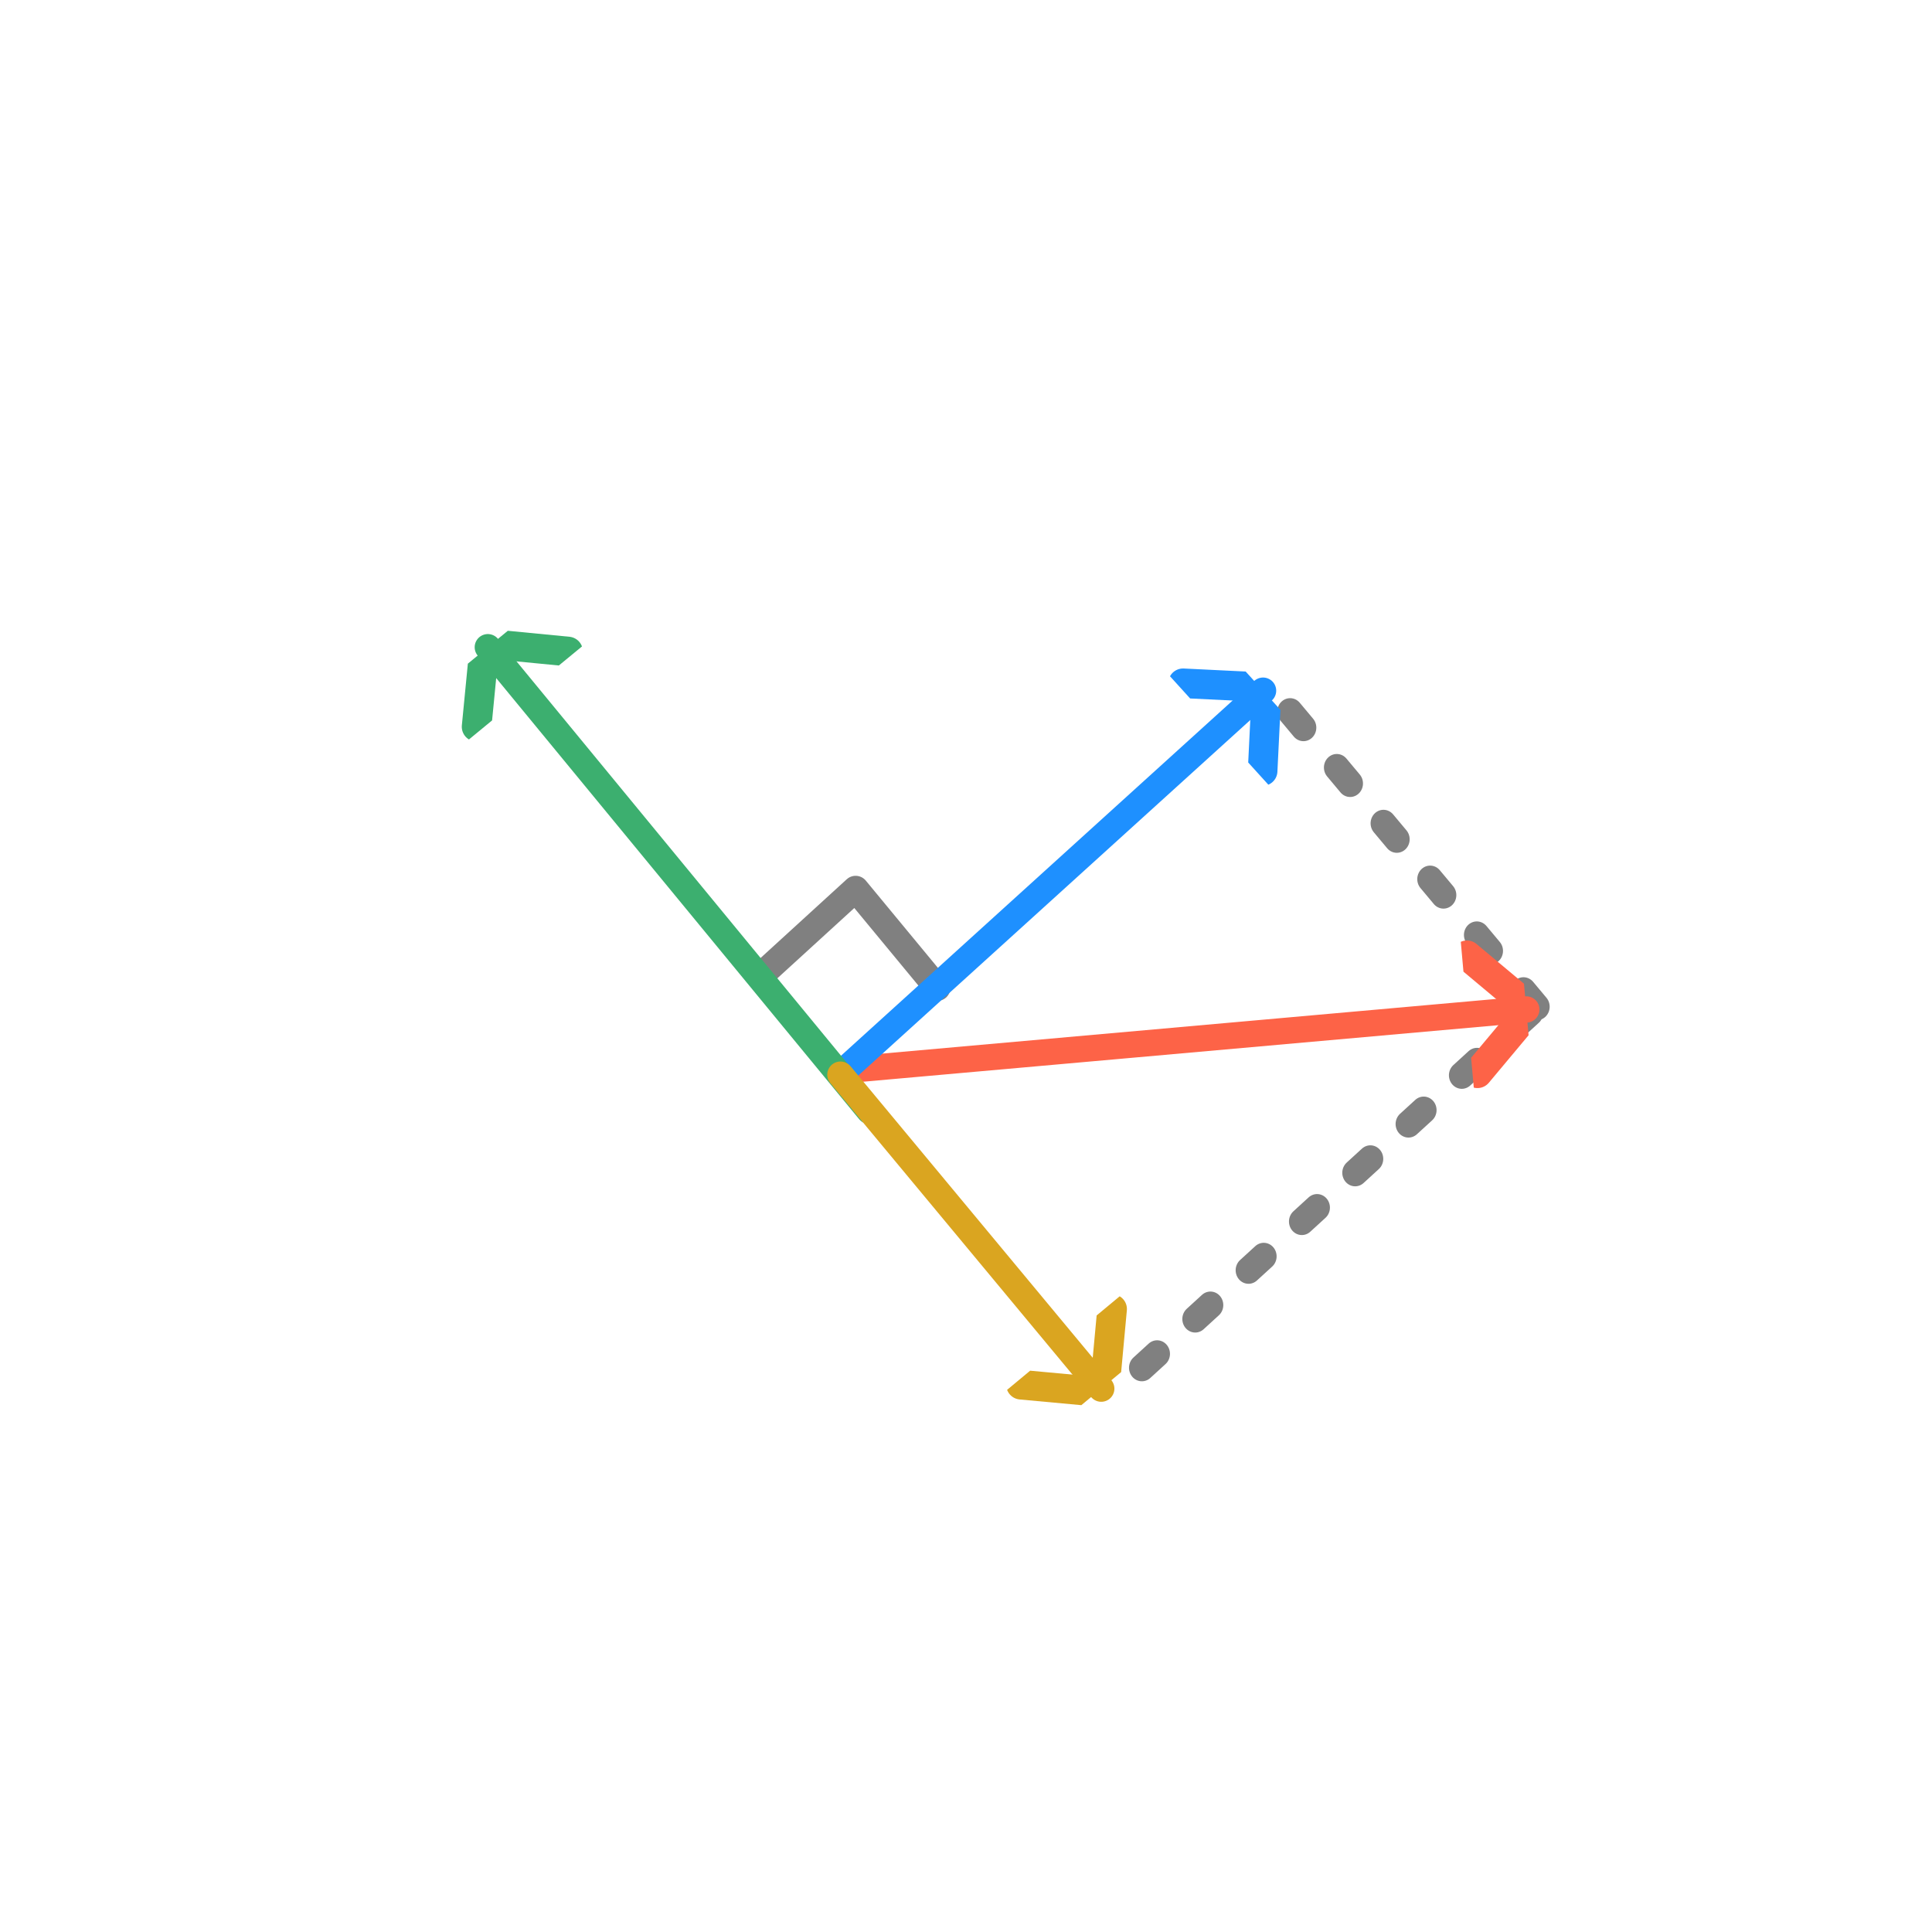
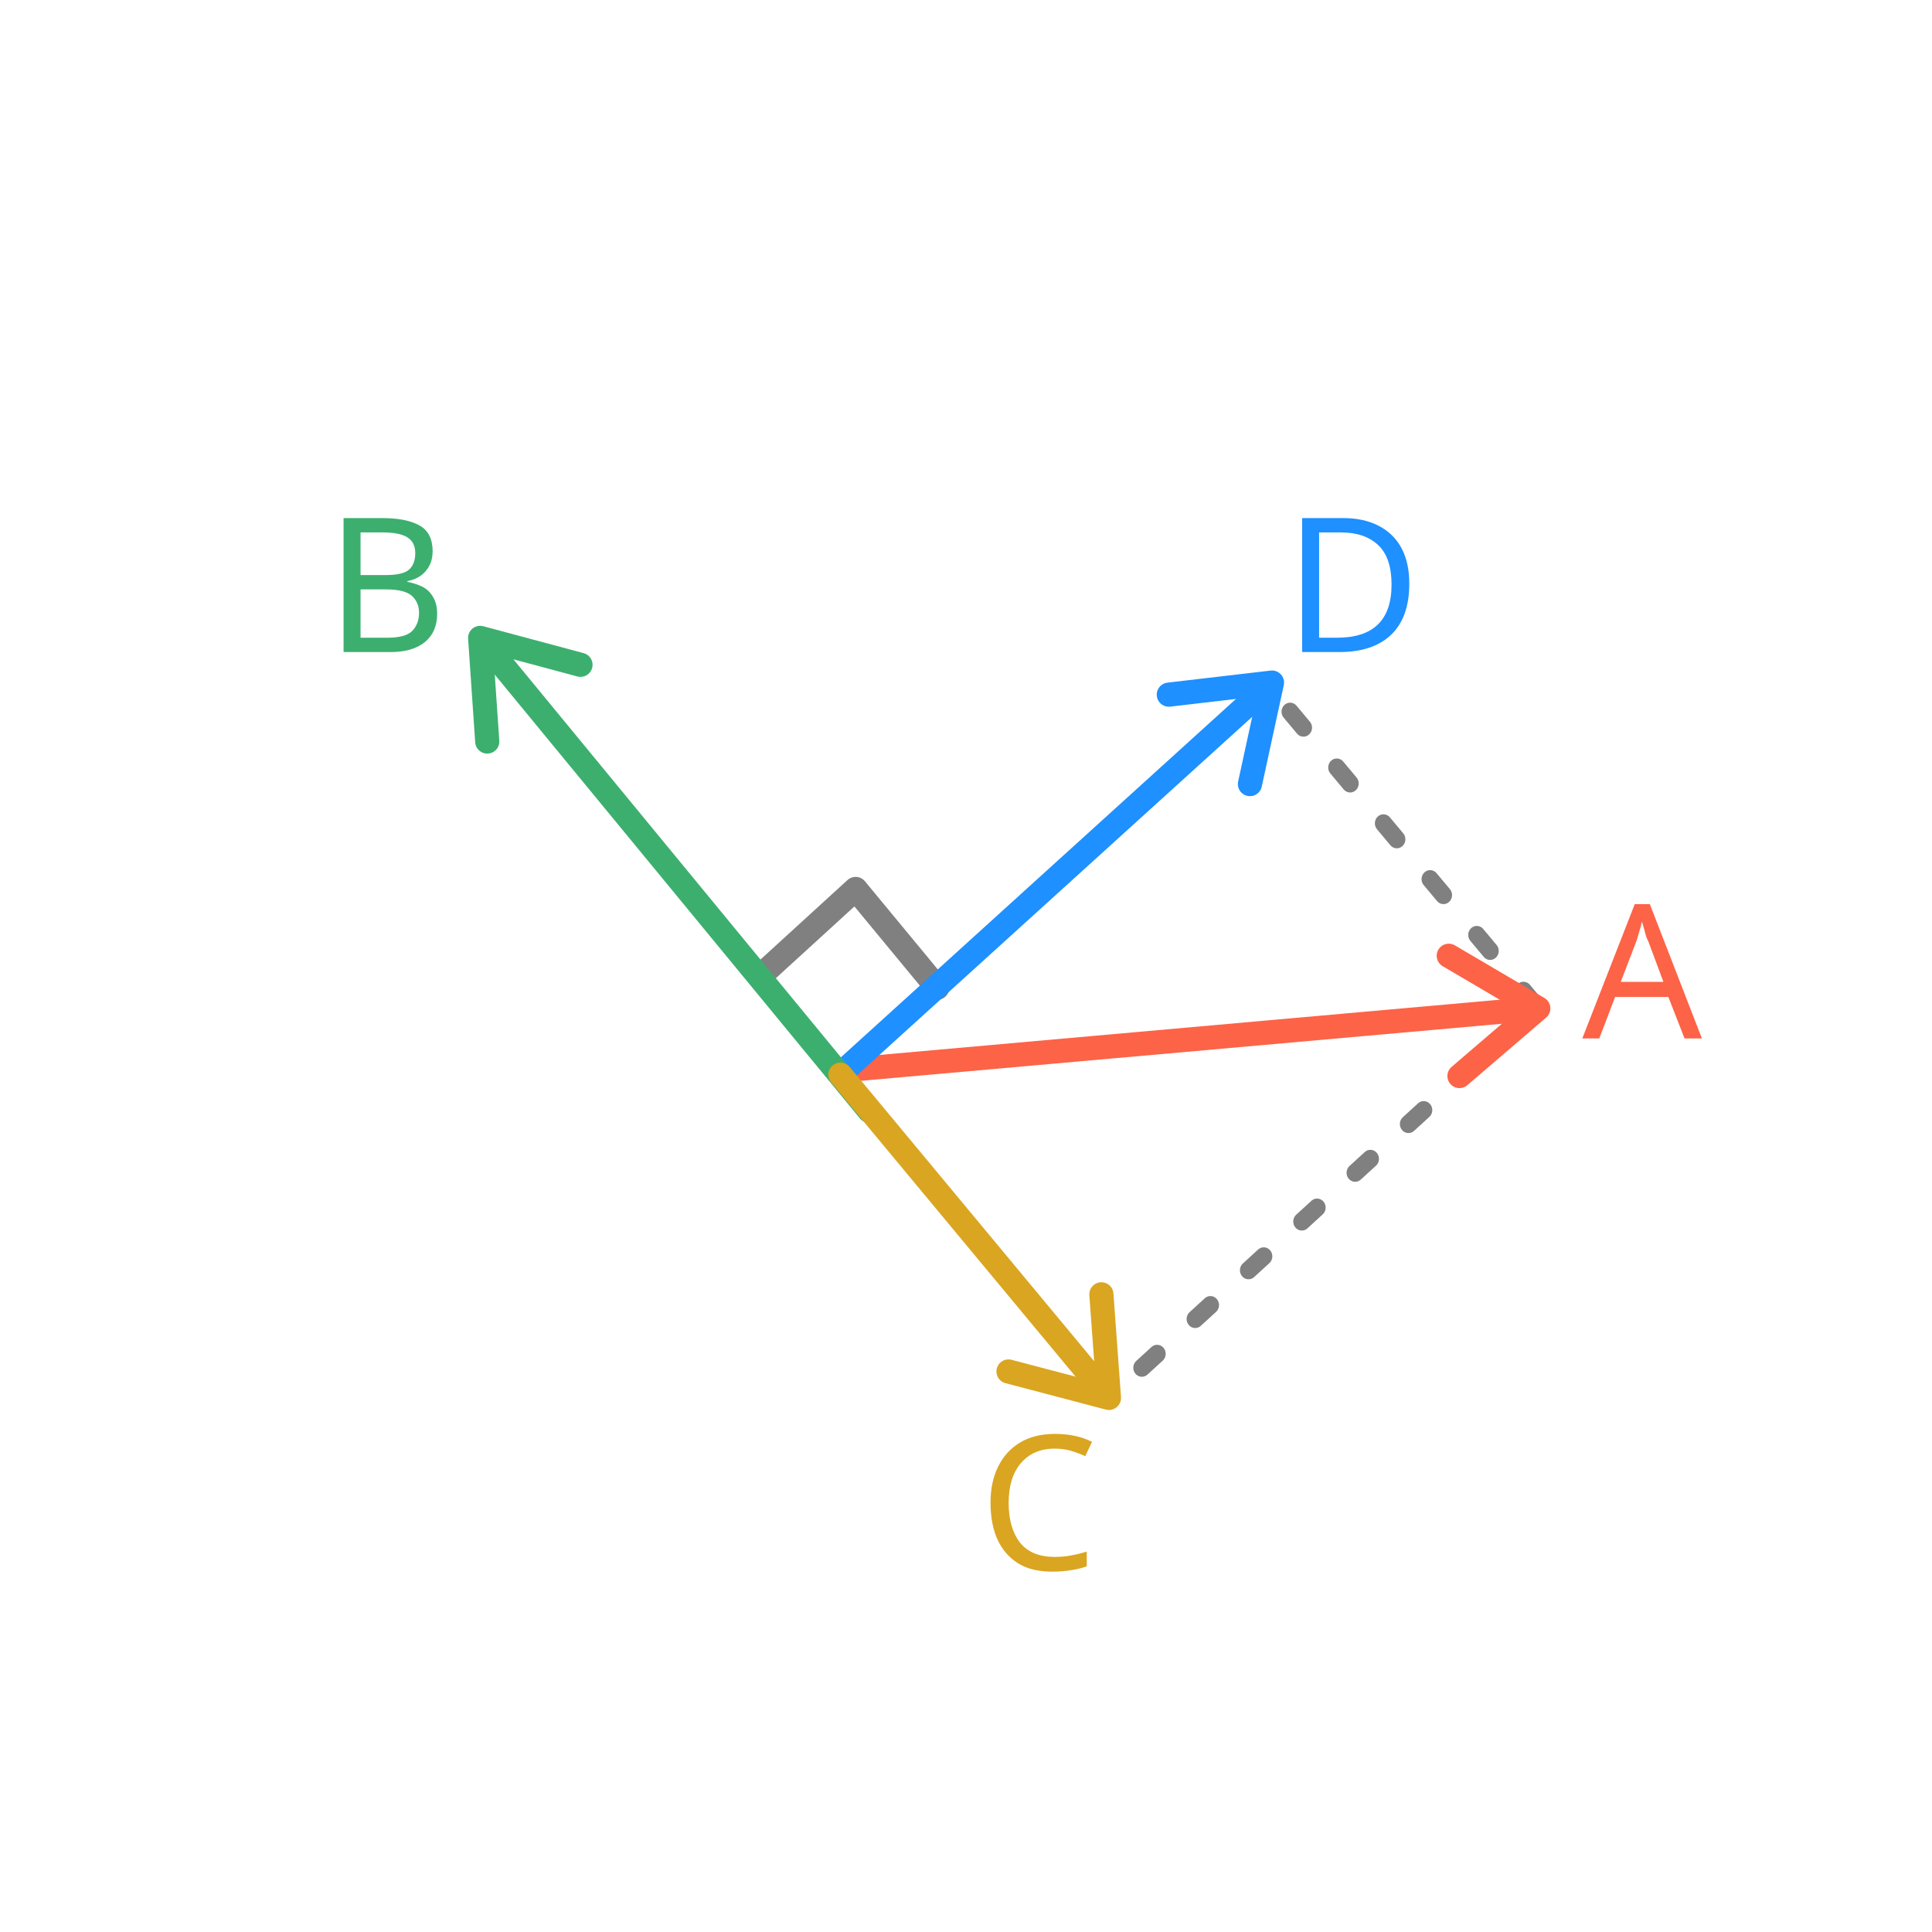
- <svg xmlns="http://www.w3.org/2000/svg" width="80mm" height="80mm" fill="none" stroke-linecap="round" stroke-linejoin="round" stroke-width="1.5" version="2" viewBox="0 0 80 80" xml:space="preserve">
+ <svg xmlns="http://www.w3.org/2000/svg" width="80mm" height="80mm" fill="none" stroke-linecap="round" stroke-linejoin="round" viewBox="0 0 80 80" xml:space="preserve">
  <defs>
-     <marker id="arr_1" markerHeight="6" markerWidth="5" orient="auto-start-reverse" viewBox="-3 -4 3 8">
-       <path transform="rotate(180 .125 0)" d="m3-3-3 3 3 3" stroke="#fd6347" />
+     <marker id="arr_1" markerHeight="6" markerWidth="5" orient="auto-start-reverse" viewBox="-7,-6 9,12">
+       <path d="M -6,-5 1,0 -6,5" stroke="#fd6347" stroke-width="2" />
    </marker>
-     <marker id="arr_2" markerHeight="6" markerWidth="5" orient="auto-start-reverse" viewBox="-3 -4 3 8">
-       <path transform="rotate(180 .125 0)" d="m3-3-3 3 3 3" stroke="#1e90ff" />
+     <marker id="arr_2" markerHeight="6" markerWidth="5" orient="auto-start-reverse" viewBox="-7,-6 9,12">
+       <path d="M -6,-5 1,0 -6,5" stroke="#1e90ff" stroke-width="2" />
    </marker>
-     <marker id="arr_3" markerHeight="6" markerWidth="5" orient="auto-start-reverse" viewBox="-3 -4 3 8">
-       <path transform="rotate(180 .125 0)" d="m3-3-3 3 3 3" stroke="#3caf6f" />
+     <marker id="arr_3" markerHeight="6" markerWidth="5" orient="auto-start-reverse" viewBox="-7,-6 9,12">
+       <path d="M -6,-5 1,0 -6,5" stroke="#3caf6f" stroke-width="2" />
    </marker>
-     <marker id="arr_4" markerHeight="6" markerWidth="5" orient="auto-start-reverse" viewBox="-3 -4 3 8">
-       <path transform="rotate(180 .125 0)" d="m3-3-3 3 3 3" stroke="#daa520" />
+     <marker id="arr_4" markerHeight="6" markerWidth="5" orient="auto-start-reverse" viewBox="-7,-6 9,12">
+       <path d="M -6,-5 1,0 -6,5" stroke="#daa520" stroke-width="2" />
    </marker>
  </defs>
-   <path d="m31.5 40.4 3.93-3.59 3.38 4.09" stroke="#808080" stroke-width="1.09" />
+   <path d="m31.5 40.4 3.93-3.59 3.38 4.09" stroke="#808080" />
  <g transform="matrix(.536 -.49 .466 .564 17.2 28.3)" stroke="#808080" stroke-dasharray="1.177, 2.942">
    <path d="m37.6 56.4-0.146-24.5" />
    <path d="m37.1 56.4h-32.7" />
  </g>
-   <g stroke-width="1.09">
+   <g>
    <path d="m63.2 41.8-28.3 2.52" marker-start="url(#arr_1)" stroke="#fd6347" />
    <path d="m52.3 28.6-17.2 15.6" marker-start="url(#arr_2)" stroke="#1e90ff" />
    <path d="m20.2 26.8 15.8 19.2" marker-start="url(#arr_3)" stroke="#3caf6f" />
    <path d="m45.6 57.5-10.8-13" marker-start="url(#arr_4)" stroke="#daa520" />
  </g>
+   <g font-family="Calibri" font-size="7.76px" text-anchor="middle">
+     <text x="68" y="43" fill="#fd6347">A</text>
+     <text x="56" y="27" fill="#1e90ff">D</text>
+     <text x="43" y="65" fill="#daa520">C</text>
+     <text x="16" y="27" fill="#3caf6f">B</text>
+   </g>
</svg>
